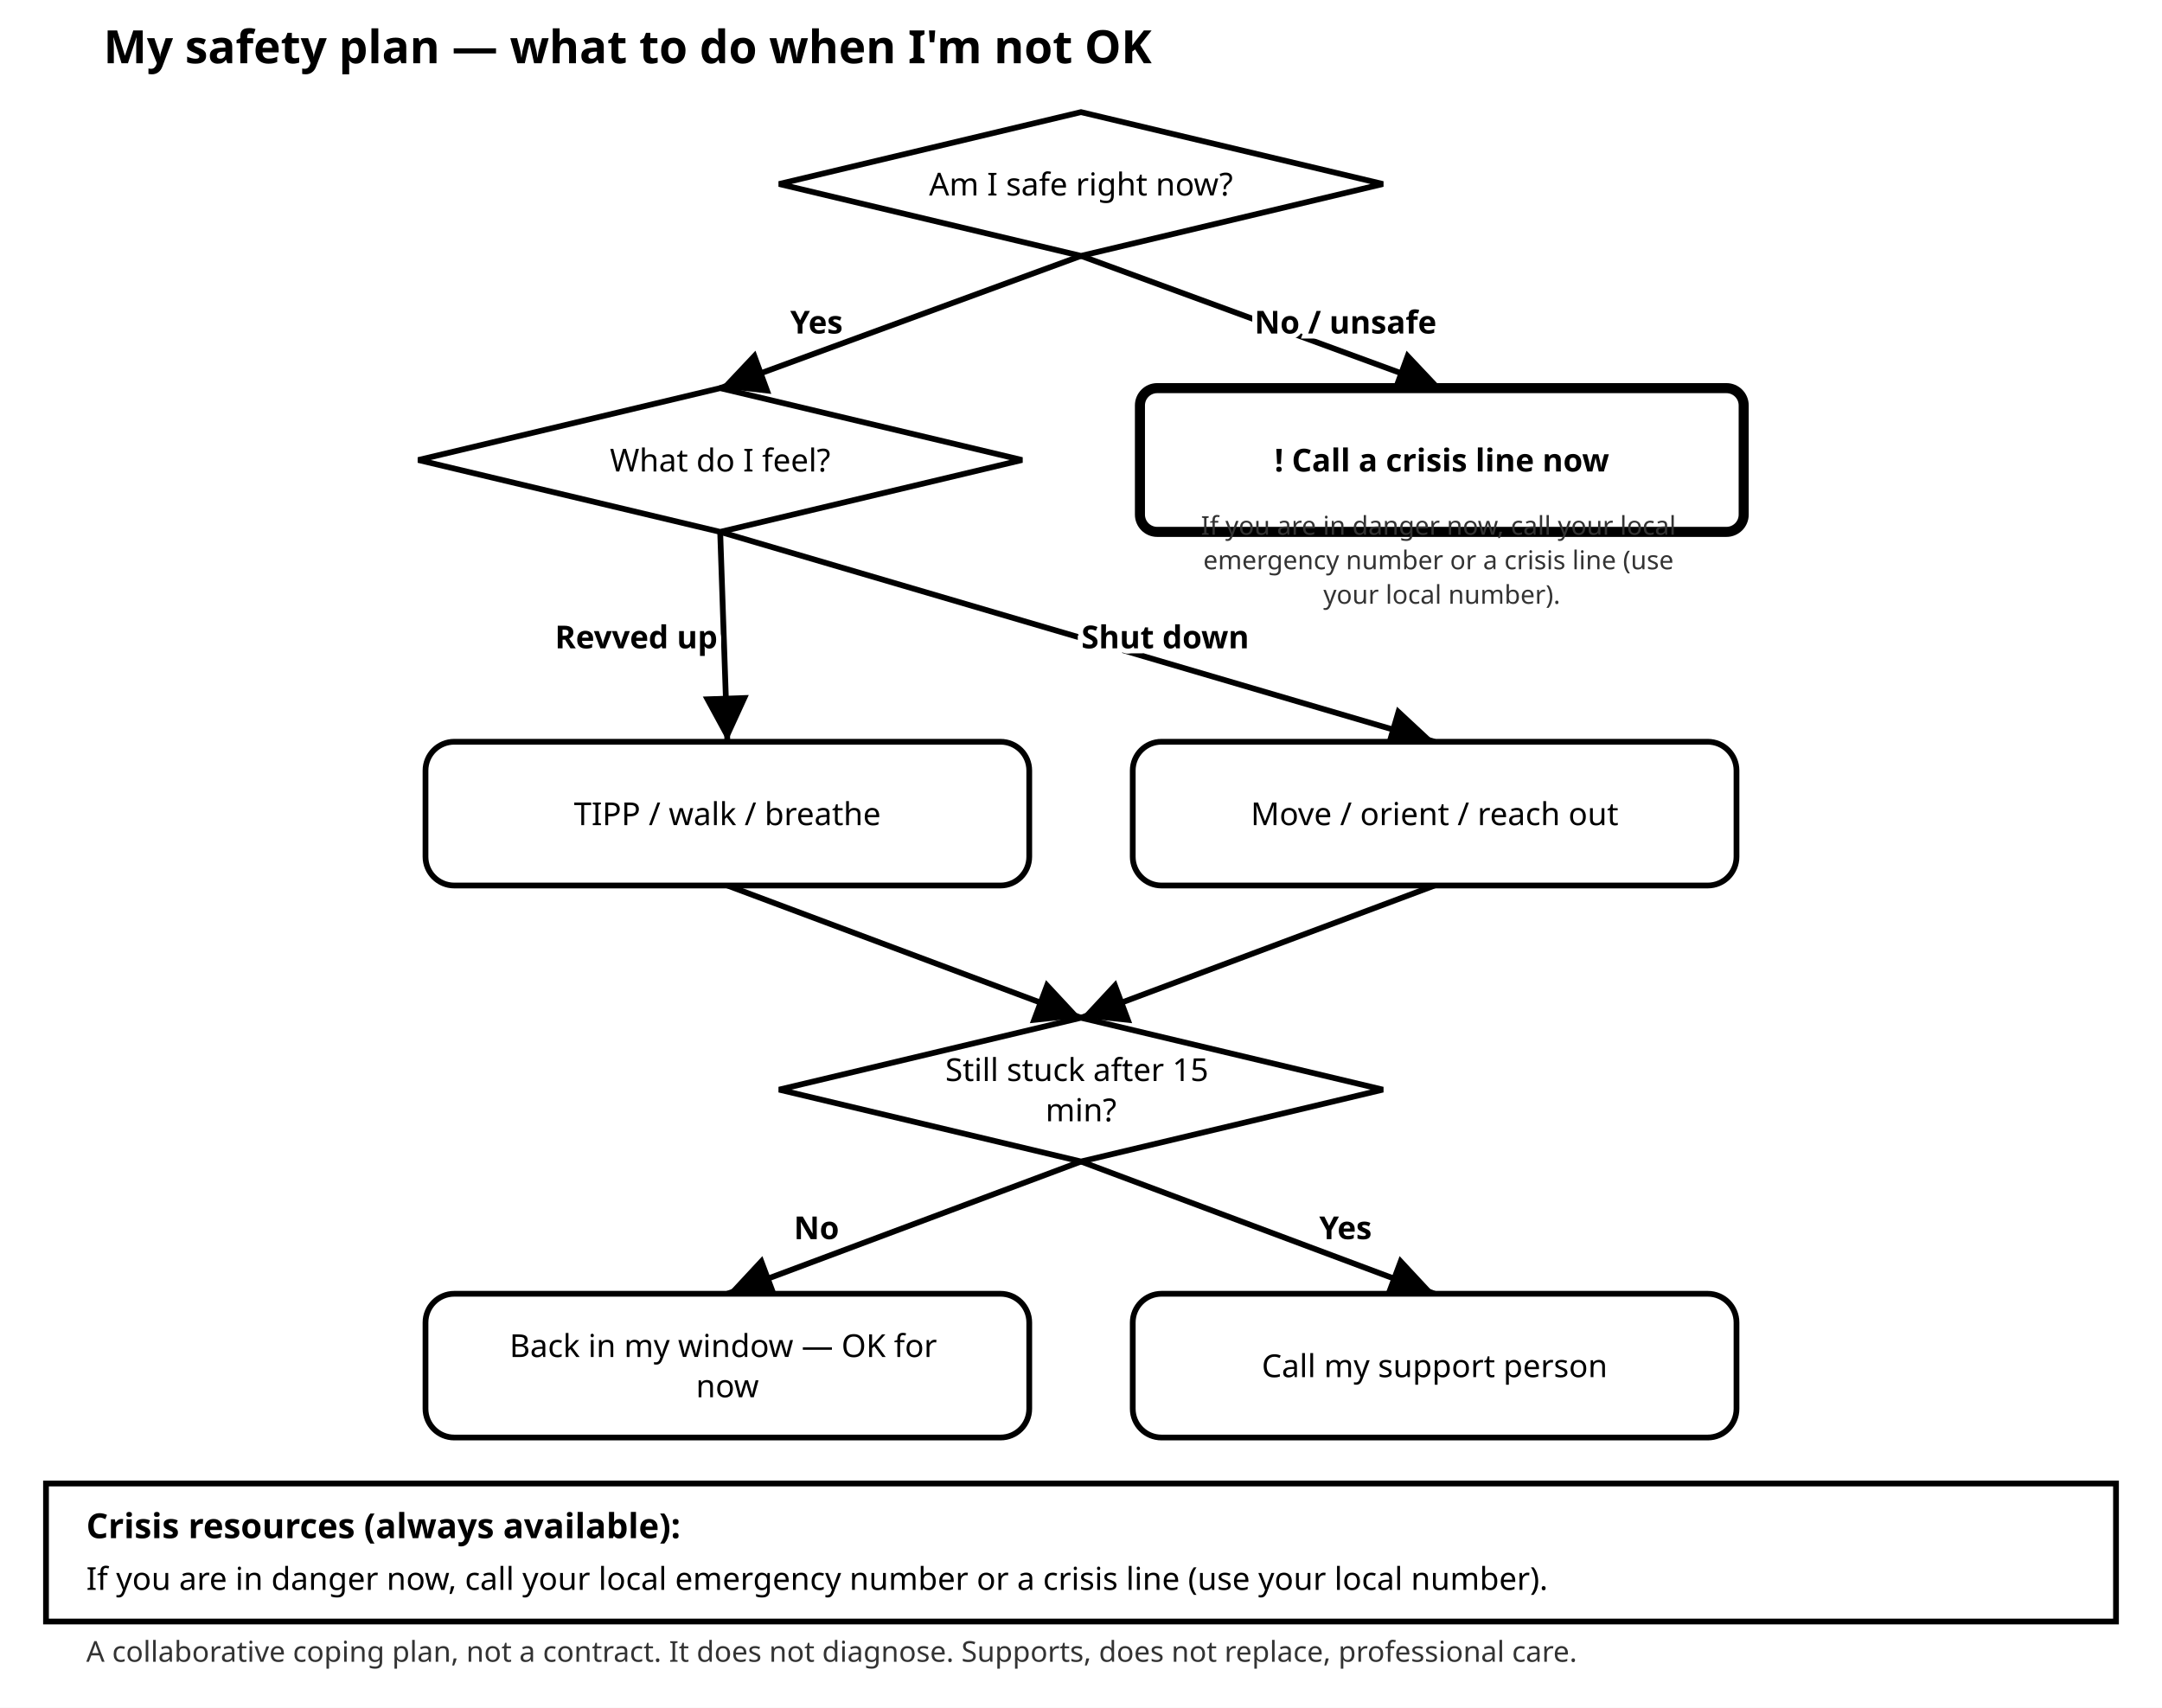
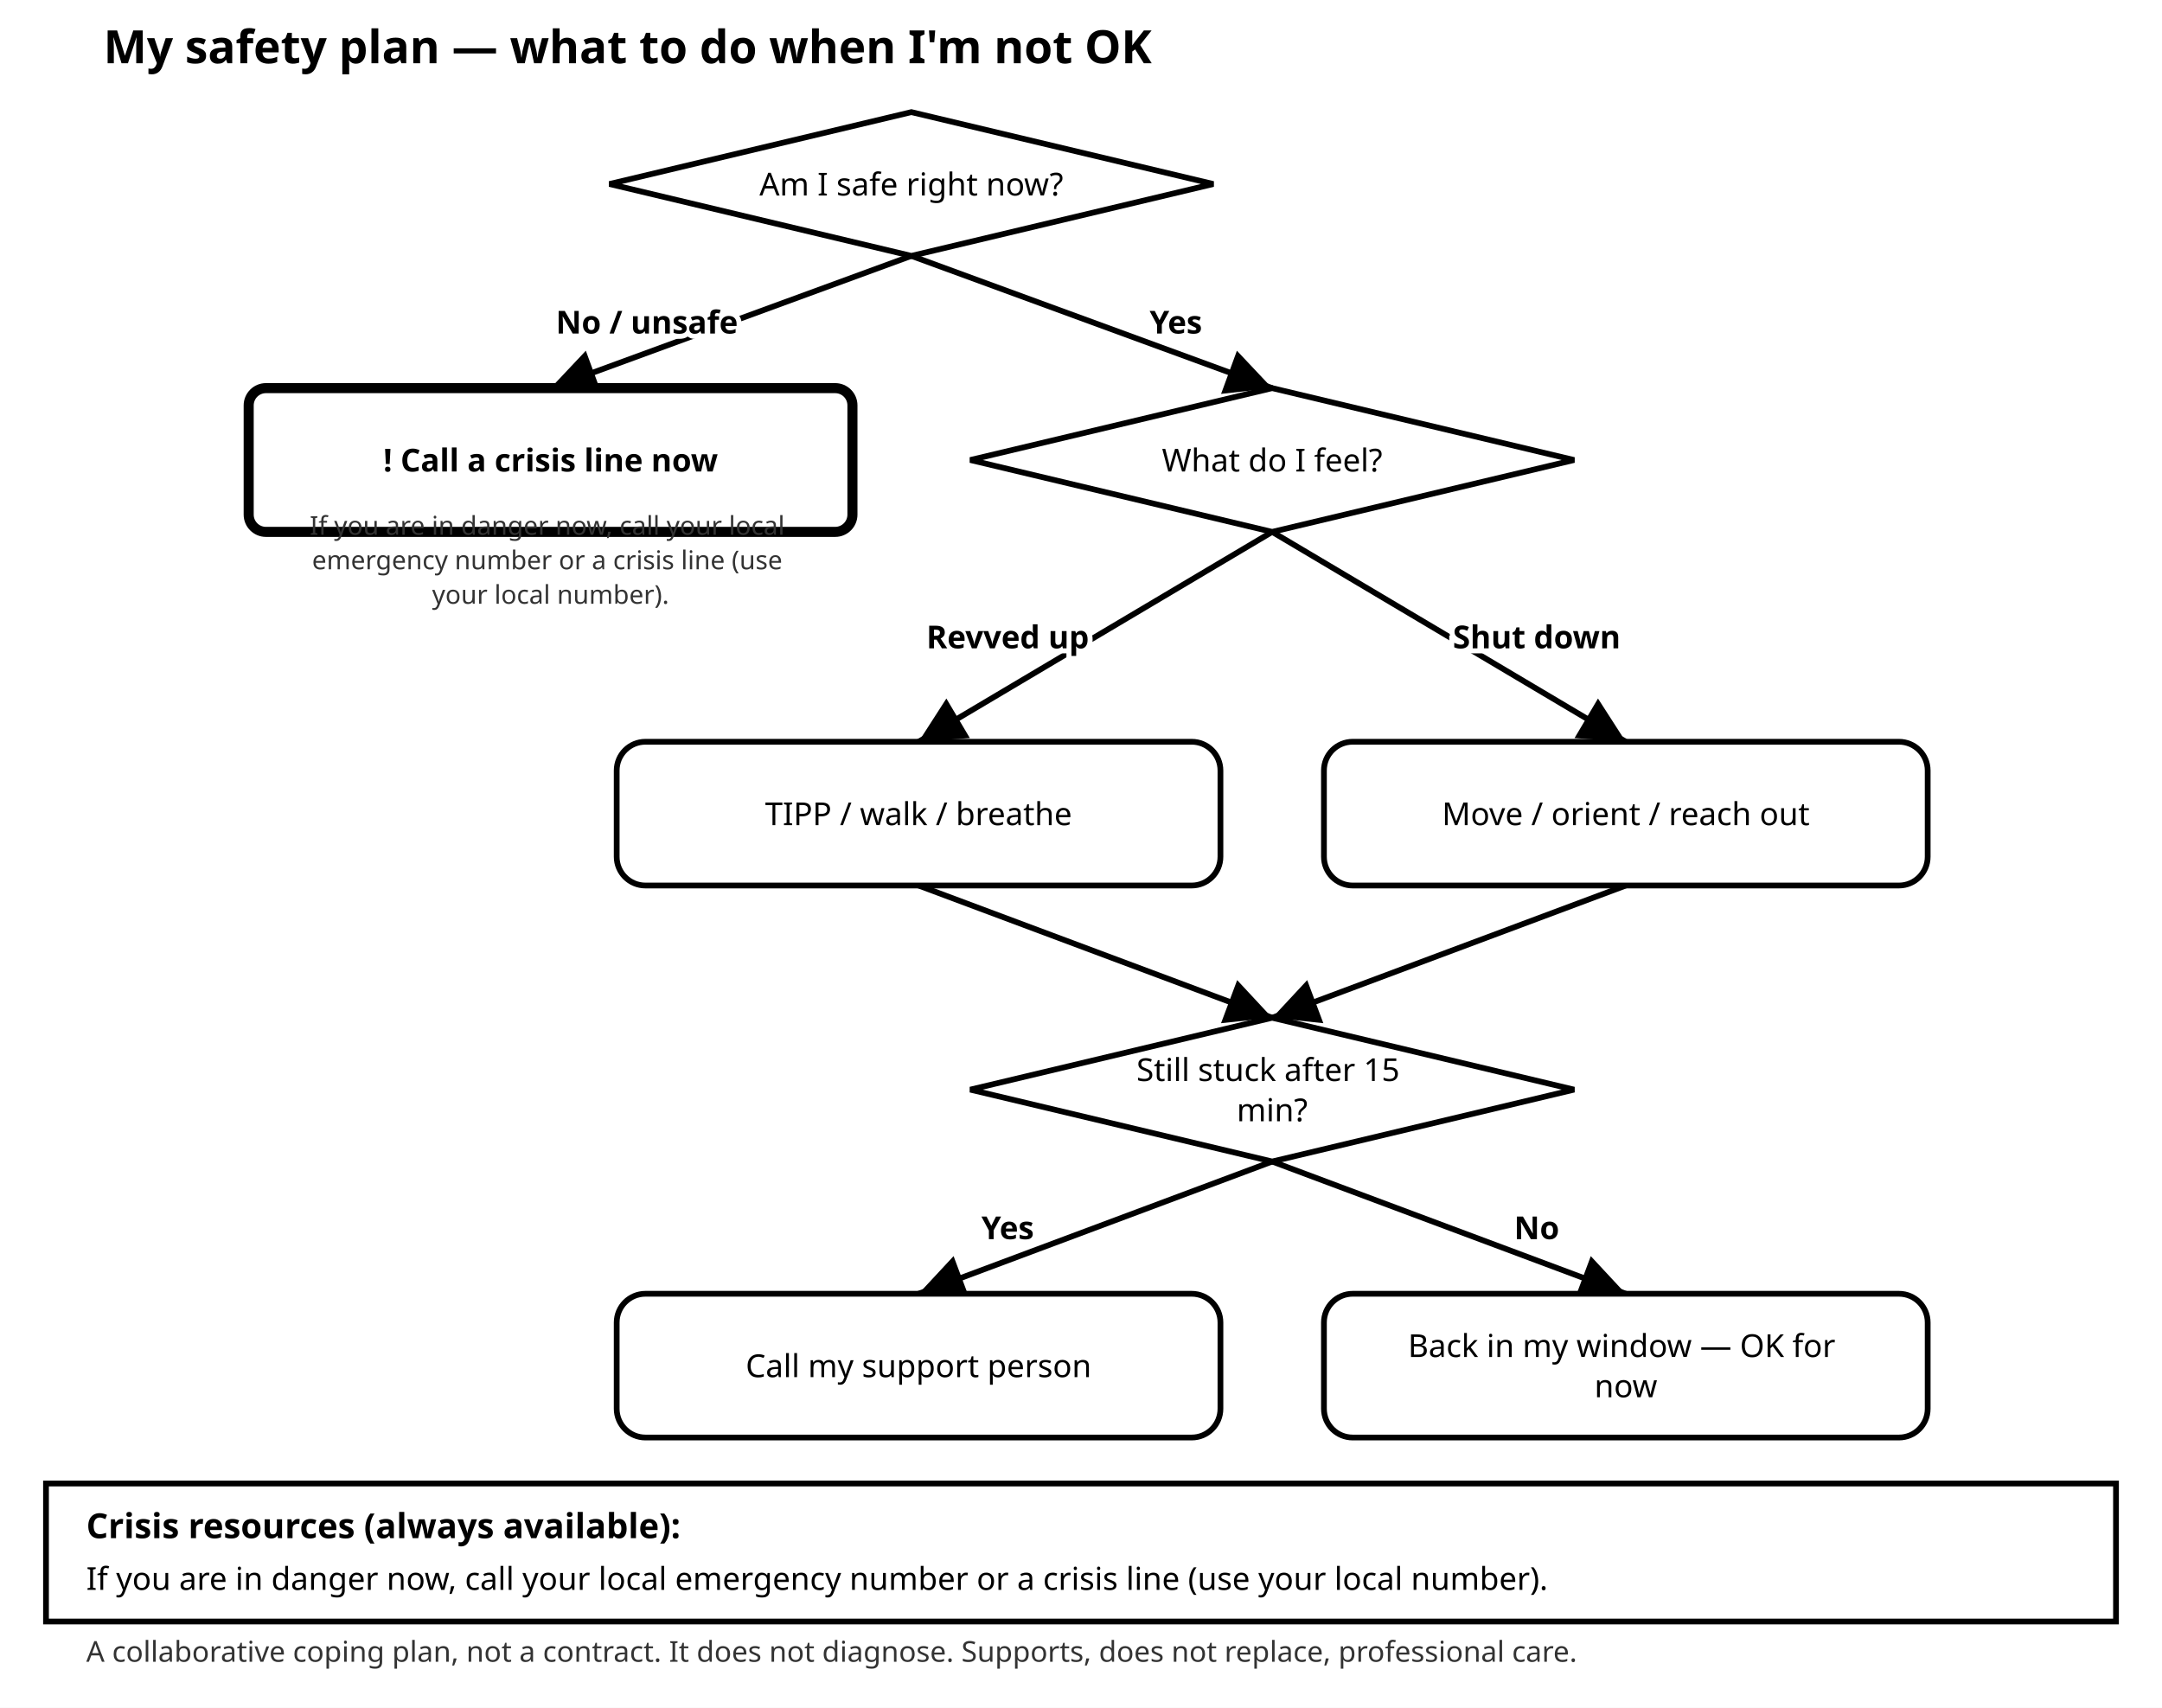
<svg xmlns="http://www.w3.org/2000/svg" viewBox="-16 0 752 594" role="img" aria-label="Crisis navigation chart: My safety plan — what to do when I'm not OK. Start: &quot;Am I safe right now?&quot;. Steps: from &quot;Am I safe right now?&quot;, if No / unsafe go to &quot;Call a crisis line now&quot;; from &quot;Am I safe right now?&quot;, if Yes go to &quot;What do I feel?&quot;; from &quot;What do I feel?&quot;, if Revved up go to &quot;TIPP / walk / breathe&quot;; from &quot;What do I feel?&quot;, if Shut down go to &quot;Move / orient / reach out&quot;; from &quot;TIPP / walk / breathe&quot;, go to &quot;Still stuck after 15 min?&quot;; from &quot;Move / orient / reach out&quot;, go to &quot;Still stuck after 15 min?&quot;; from &quot;Still stuck after 15 min?&quot;, if Yes go to &quot;Call my support person&quot;; from &quot;Still stuck after 15 min?&quot;, if No go to &quot;Back in my window — OK for now&quot;. Crisis resources are always shown: If you are in danger now, call your local emergency number or a crisis line (use your local number).">
  <defs>
    <marker id="arrow" markerWidth="10" markerHeight="10" refX="8" refY="4" orient="auto-start-reverse">
      <path d="M0,0 L8,4 L0,8 z" fill="#000" />
    </marker>
  </defs>
  <rect x="-16" y="0" width="752" height="594" fill="#fff" />
  <text x="20" y="22" font-family="sans-serif" font-size="16" font-weight="700">My safety plan — what to do when I'm not OK</text>
-   <path data-el="edge:e1" d="M 360,89 L 485.5,135" fill="none" stroke="#000" stroke-width="2" marker-end="url(#arrow)" />
-   <path data-el="edge:e2" d="M 360,89 L 234.5,135" fill="none" stroke="#000" stroke-width="2" marker-end="url(#arrow)" />
-   <path data-el="edge:e3" d="M 234.5,185 L 237,258" fill="none" stroke="#000" stroke-width="2" marker-end="url(#arrow)" />
-   <path data-el="edge:e4" d="M 234.5,185 L 483,258" fill="none" stroke="#000" stroke-width="2" marker-end="url(#arrow)" />
-   <path data-el="edge:e5" d="M 237,308 L 360,354" fill="none" stroke="#000" stroke-width="2" marker-end="url(#arrow)" />
-   <path data-el="edge:e6" d="M 483,308 L 360,354" fill="none" stroke="#000" stroke-width="2" marker-end="url(#arrow)" />
-   <path data-el="edge:e7" d="M 360,404 L 483,450" fill="none" stroke="#000" stroke-width="2" marker-end="url(#arrow)" />
-   <path data-el="edge:e8" d="M 360,404 L 237,450" fill="none" stroke="#000" stroke-width="2" marker-end="url(#arrow)" />
-   <text x="452" y="116" font-family="sans-serif" font-size="11" text-anchor="middle" font-weight="700" stroke="#fff" stroke-width="3.5" paint-order="stroke" data-el="edgelabel:e1">No / unsafe</text>
-   <text x="268" y="116" font-family="sans-serif" font-size="11" text-anchor="middle" font-weight="700" stroke="#fff" stroke-width="3.5" paint-order="stroke" data-el="edgelabel:e2">Yes</text>
-   <text x="205.3" y="225.5" font-family="sans-serif" font-size="11" text-anchor="middle" font-weight="700" stroke="#fff" stroke-width="3.5" paint-order="stroke" data-el="edgelabel:e3">Revved up</text>
-   <text x="389.3" y="225.5" font-family="sans-serif" font-size="11" text-anchor="middle" font-weight="700" stroke="#fff" stroke-width="3.5" paint-order="stroke" data-el="edgelabel:e4">Shut down</text>
-   <text x="452" y="431" font-family="sans-serif" font-size="11" text-anchor="middle" font-weight="700" stroke="#fff" stroke-width="3.5" paint-order="stroke" data-el="edgelabel:e7">Yes</text>
-   <text x="268" y="431" font-family="sans-serif" font-size="11" text-anchor="middle" font-weight="700" stroke="#fff" stroke-width="3.5" paint-order="stroke" data-el="edgelabel:e8">No</text>
-   <polygon data-el="node:q_safe" points="360,39 465,64 360,89 255,64" fill="#fff" stroke="#000" stroke-width="2" />
-   <text x="360" y="68" font-family="sans-serif" font-size="11" text-anchor="middle" data-el="nodelabel:q_safe">Am I safe right now?</text>
-   <polygon data-el="node:q_feel" points="234.5,135 339.5,160 234.5,185 129.5,160" fill="#fff" stroke="#000" stroke-width="2" />
-   <text x="234.5" y="164" font-family="sans-serif" font-size="11" text-anchor="middle" data-el="nodelabel:q_feel">What do I feel?</text>
-   <rect data-el="node:crisis" x="380.5" y="135" width="210" height="50" rx="6" ry="6" fill="#fff" stroke="#000" stroke-width="3.5" />
-   <text x="485.5" y="164" font-family="sans-serif" font-size="11" text-anchor="middle" font-weight="700" data-el="nodelabel:crisis">! Call a crisis line now</text>
+   <path data-el="edge:e1" d="M 301,89 L 175.5,135" fill="none" stroke="#000" stroke-width="2" marker-end="url(#arrow)" />
+   <path data-el="edge:e2" d="M 301,89 L 426.5,135" fill="none" stroke="#000" stroke-width="2" marker-end="url(#arrow)" />
+   <path data-el="edge:e3" d="M 426.5,185 L 303.5,258" fill="none" stroke="#000" stroke-width="2" marker-end="url(#arrow)" />
+   <path data-el="edge:e4" d="M 426.5,185 L 549.5,258" fill="none" stroke="#000" stroke-width="2" marker-end="url(#arrow)" />
+   <path data-el="edge:e5" d="M 303.5,308 L 426.5,354" fill="none" stroke="#000" stroke-width="2" marker-end="url(#arrow)" />
+   <path data-el="edge:e6" d="M 549.5,308 L 426.5,354" fill="none" stroke="#000" stroke-width="2" marker-end="url(#arrow)" />
+   <path data-el="edge:e7" d="M 426.5,404 L 303.5,450" fill="none" stroke="#000" stroke-width="2" marker-end="url(#arrow)" />
+   <path data-el="edge:e8" d="M 426.5,404 L 549.5,450" fill="none" stroke="#000" stroke-width="2" marker-end="url(#arrow)" />
+   <text x="209" y="116" font-family="sans-serif" font-size="11" text-anchor="middle" font-weight="700" stroke="#fff" stroke-width="3.5" paint-order="stroke" data-el="edgelabel:e1">No / unsafe</text>
+   <text x="393" y="116" font-family="sans-serif" font-size="11" text-anchor="middle" font-weight="700" stroke="#fff" stroke-width="3.5" paint-order="stroke" data-el="edgelabel:e2">Yes</text>
+   <text x="334.5" y="225.5" font-family="sans-serif" font-size="11" text-anchor="middle" font-weight="700" stroke="#fff" stroke-width="3.5" paint-order="stroke" data-el="edgelabel:e3">Revved up</text>
+   <text x="518.5" y="225.5" font-family="sans-serif" font-size="11" text-anchor="middle" font-weight="700" stroke="#fff" stroke-width="3.5" paint-order="stroke" data-el="edgelabel:e4">Shut down</text>
+   <text x="334.5" y="431" font-family="sans-serif" font-size="11" text-anchor="middle" font-weight="700" stroke="#fff" stroke-width="3.5" paint-order="stroke" data-el="edgelabel:e7">Yes</text>
+   <text x="518.5" y="431" font-family="sans-serif" font-size="11" text-anchor="middle" font-weight="700" stroke="#fff" stroke-width="3.5" paint-order="stroke" data-el="edgelabel:e8">No</text>
+   <polygon data-el="node:q_safe" points="301,39 406,64 301,89 196,64" fill="#fff" stroke="#000" stroke-width="2" />
+   <text x="301" y="68" font-family="sans-serif" font-size="11" text-anchor="middle" data-el="nodelabel:q_safe">Am I safe right now?</text>
+   <polygon data-el="node:q_feel" points="426.5,135 531.5,160 426.5,185 321.5,160" fill="#fff" stroke="#000" stroke-width="2" />
+   <text x="426.5" y="164" font-family="sans-serif" font-size="11" text-anchor="middle" data-el="nodelabel:q_feel">What do I feel?</text>
+   <rect data-el="node:crisis" x="70.5" y="135" width="210" height="50" rx="6" ry="6" fill="#fff" stroke="#000" stroke-width="3.5" />
+   <text x="175.5" y="164" font-family="sans-serif" font-size="11" text-anchor="middle" font-weight="700" data-el="nodelabel:crisis">! Call a crisis line now</text>
  <text text-anchor="middle" font-family="sans-serif" font-size="9" fill="#333" data-el="nodelabel:crisis">
-     <tspan x="485.5" y="186">If you are in danger now, call your local</tspan>
-     <tspan x="485.5" y="198">emergency number or a crisis line (use</tspan>
-     <tspan x="485.5" y="210">your local number).</tspan>
+     <tspan x="175.5" y="186">If you are in danger now, call your local</tspan>
+     <tspan x="175.5" y="198">emergency number or a crisis line (use</tspan>
+     <tspan x="175.5" y="210">your local number).</tspan>
  </text>
-   <rect data-el="node:revved" x="132" y="258" width="210" height="50" rx="10" ry="10" fill="#fff" stroke="#000" stroke-width="2" />
-   <text x="237" y="287" font-family="sans-serif" font-size="11" text-anchor="middle" data-el="nodelabel:revved">TIPP / walk / breathe</text>
-   <rect data-el="node:shutdown" x="378" y="258" width="210" height="50" rx="10" ry="10" fill="#fff" stroke="#000" stroke-width="2" />
-   <text x="483" y="287" font-family="sans-serif" font-size="11" text-anchor="middle" data-el="nodelabel:shutdown">Move / orient / reach out</text>
-   <polygon data-el="node:q_stuck" points="360,354 465,379 360,404 255,379" fill="#fff" stroke="#000" stroke-width="2" />
+   <rect data-el="node:revved" x="198.5" y="258" width="210" height="50" rx="10" ry="10" fill="#fff" stroke="#000" stroke-width="2" />
+   <text x="303.5" y="287" font-family="sans-serif" font-size="11" text-anchor="middle" data-el="nodelabel:revved">TIPP / walk / breathe</text>
+   <rect data-el="node:shutdown" x="444.5" y="258" width="210" height="50" rx="10" ry="10" fill="#fff" stroke="#000" stroke-width="2" />
+   <text x="549.5" y="287" font-family="sans-serif" font-size="11" text-anchor="middle" data-el="nodelabel:shutdown">Move / orient / reach out</text>
+   <polygon data-el="node:q_stuck" points="426.5,354 531.5,379 426.5,404 321.5,379" fill="#fff" stroke="#000" stroke-width="2" />
  <text text-anchor="middle" font-family="sans-serif" font-size="11" data-el="nodelabel:q_stuck">
-     <tspan x="360" y="376">Still stuck after 15</tspan>
-     <tspan x="360" y="390">min?</tspan>
+     <tspan x="426.5" y="376">Still stuck after 15</tspan>
+     <tspan x="426.5" y="390">min?</tspan>
  </text>
-   <rect data-el="node:safe_back" x="132" y="450" width="210" height="50" rx="10" ry="10" fill="#fff" stroke="#000" stroke-width="2" />
+   <rect data-el="node:safe_back" x="444.5" y="450" width="210" height="50" rx="10" ry="10" fill="#fff" stroke="#000" stroke-width="2" />
  <text text-anchor="middle" font-family="sans-serif" font-size="11" data-el="nodelabel:safe_back">
-     <tspan x="237" y="472">Back in my window — OK for</tspan>
-     <tspan x="237" y="486">now</tspan>
+     <tspan x="549.5" y="472">Back in my window — OK for</tspan>
+     <tspan x="549.5" y="486">now</tspan>
  </text>
-   <rect data-el="node:support" x="378" y="450" width="210" height="50" rx="10" ry="10" fill="#fff" stroke="#000" stroke-width="2" />
-   <text x="483" y="479" font-family="sans-serif" font-size="11" text-anchor="middle" data-el="nodelabel:support">Call my support person</text>
+   <rect data-el="node:support" x="198.5" y="450" width="210" height="50" rx="10" ry="10" fill="#fff" stroke="#000" stroke-width="2" />
+   <text x="303.5" y="479" font-family="sans-serif" font-size="11" text-anchor="middle" data-el="nodelabel:support">Call my support person</text>
  <rect data-el="banner:crisis" x="0" y="516" width="720" height="48" fill="#fff" stroke="#000" stroke-width="2" />
  <text x="14" y="535" font-family="sans-serif" font-size="12" font-weight="700">Crisis resources (always available):</text>
  <text x="14" y="553" font-family="sans-serif" font-size="11">If you are in danger now, call your local emergency number or a crisis line (use your local number).</text>
  <text x="14" y="578" font-family="sans-serif" font-size="10" fill="#333">A collaborative coping plan, not a contract. It does not diagnose. Supports, does not replace, professional care.</text>
</svg>
